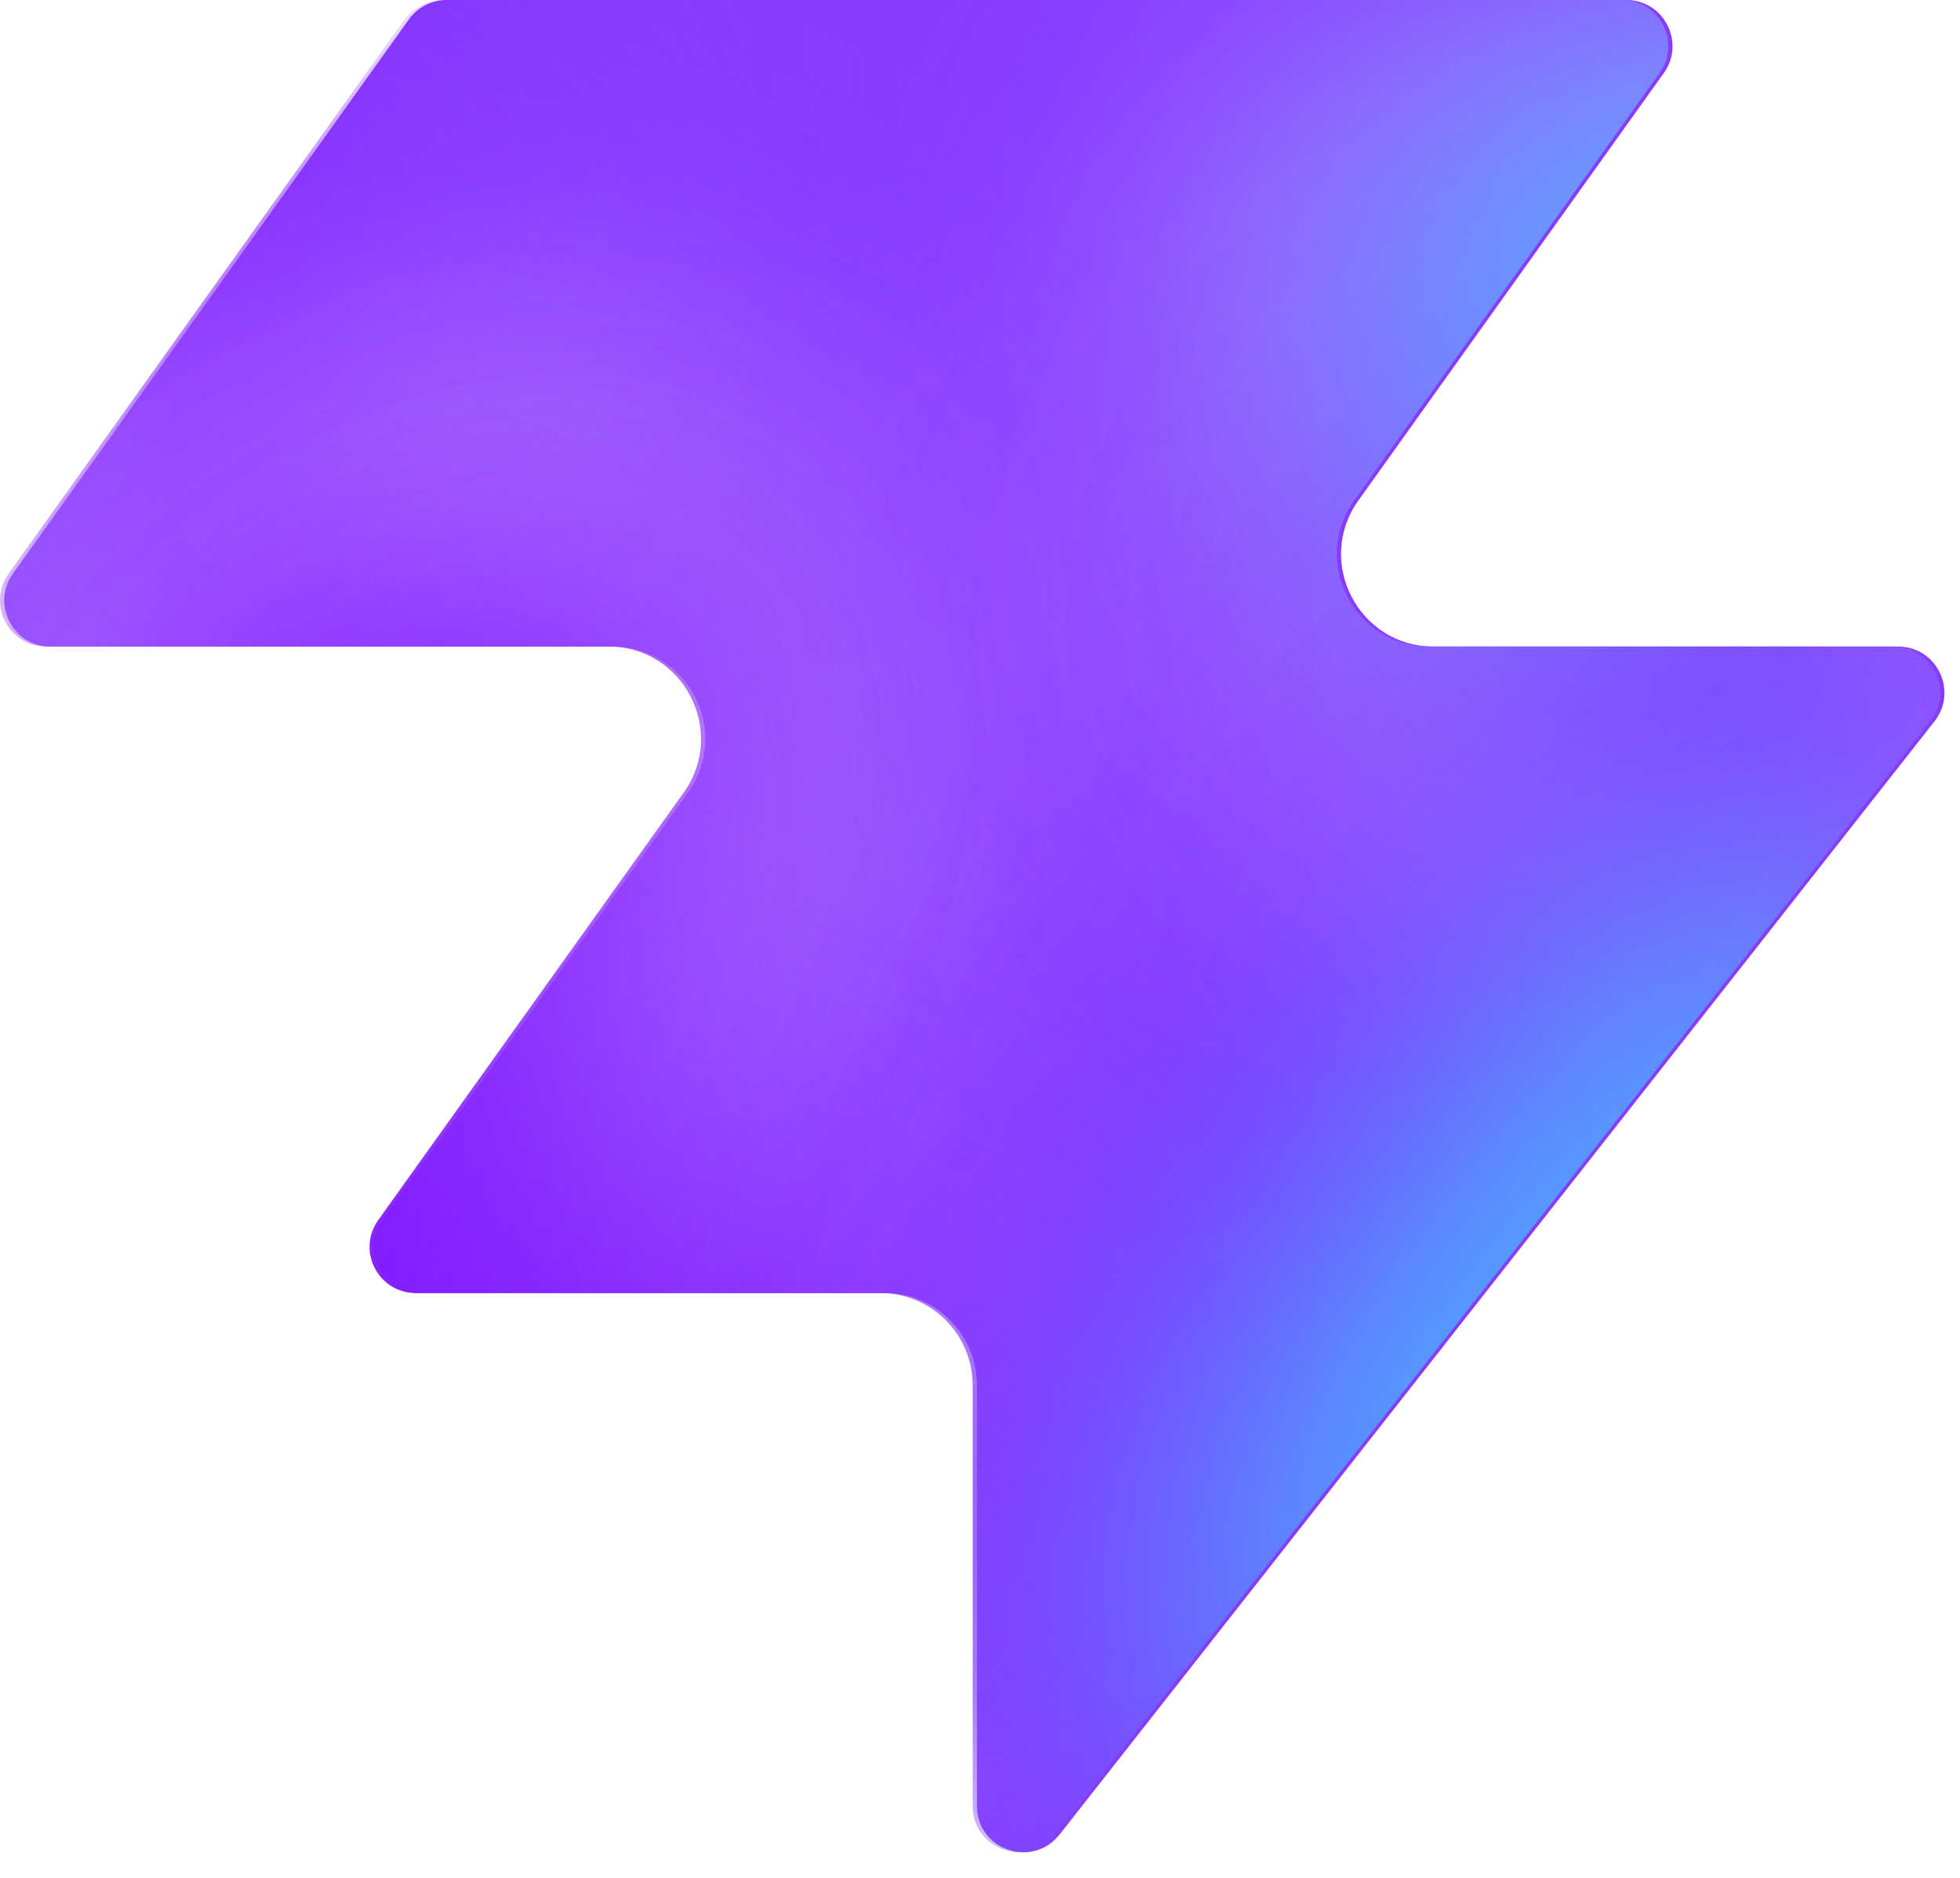
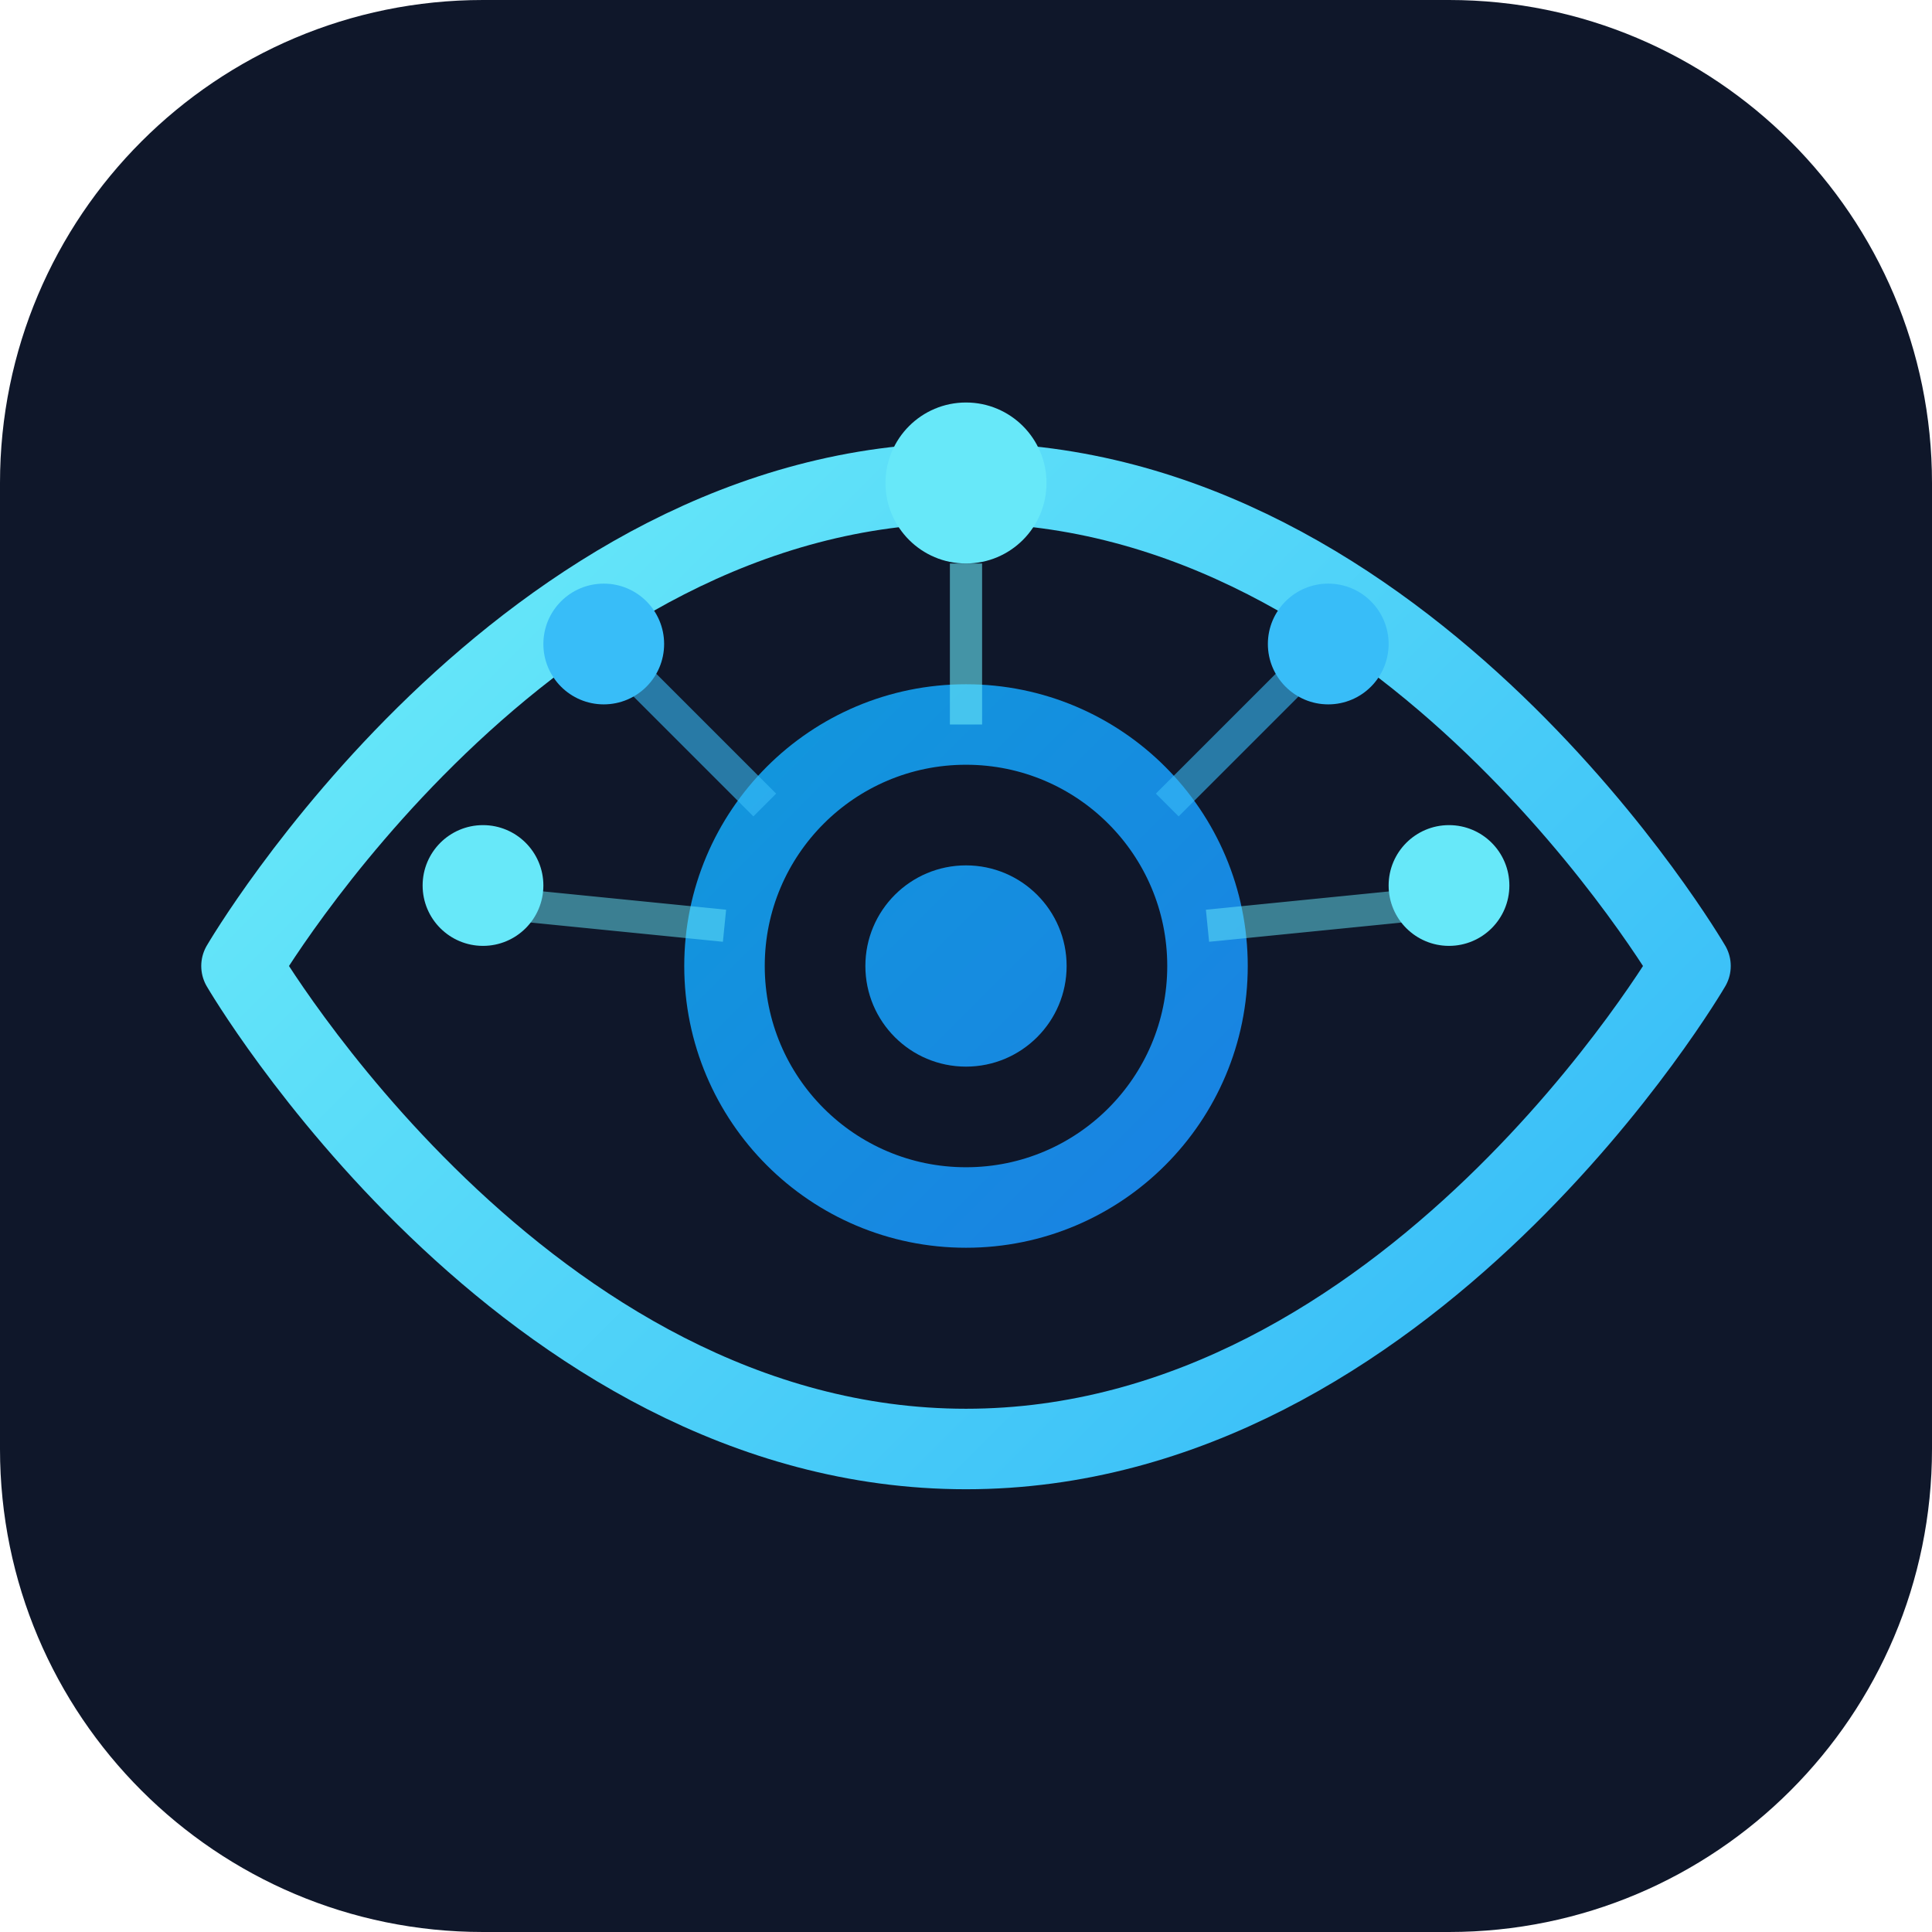
- <svg xmlns="http://www.w3.org/2000/svg" width="48" height="46" fill="none" viewBox="0 0 48 46">
-   <path fill="#863bff" d="M25.946 44.938c-.664.845-2.021.375-2.021-.698V33.937a2.26 2.26 0 0 0-2.262-2.262H10.287c-.92 0-1.456-1.04-.92-1.788l7.48-10.471c1.07-1.497 0-3.578-1.842-3.578H1.237c-.92 0-1.456-1.04-.92-1.788L10.013.474c.214-.297.556-.474.92-.474h28.894c.92 0 1.456 1.04.92 1.788l-7.48 10.471c-1.07 1.498 0 3.579 1.842 3.579h11.377c.943 0 1.473 1.088.89 1.83L25.947 44.94z" style="fill:#863bff;fill:color(display-p3 .525 .23 1);fill-opacity:1" />
-   <mask id="a" width="48" height="46" x="0" y="0" maskUnits="userSpaceOnUse" style="mask-type:alpha">
-     <path fill="#000" d="M25.842 44.938c-.664.844-2.021.375-2.021-.698V33.937a2.26 2.26 0 0 0-2.262-2.262H10.183c-.92 0-1.456-1.04-.92-1.788l7.48-10.471c1.07-1.498 0-3.579-1.842-3.579H1.133c-.92 0-1.456-1.04-.92-1.787L9.91.473c.214-.297.556-.474.92-.474h28.894c.92 0 1.456 1.04.92 1.788l-7.48 10.471c-1.07 1.498 0 3.578 1.842 3.578h11.377c.943 0 1.473 1.088.89 1.832L25.843 44.94z" style="fill:#000;fill-opacity:1" />
-   </mask>
-   <g mask="url(#a)">
-     <g filter="url(#b)">
-       <ellipse cx="5.508" cy="14.704" fill="#ede6ff" rx="5.508" ry="14.704" style="fill:#ede6ff;fill:color(display-p3 .927 .903 1);fill-opacity:1" transform="matrix(.00324 1 1 -.00324 -4.47 31.516)" />
-     </g>
-     <g filter="url(#c)">
-       <ellipse cx="10.399" cy="29.851" fill="#ede6ff" rx="10.399" ry="29.851" style="fill:#ede6ff;fill:color(display-p3 .927 .903 1);fill-opacity:1" transform="matrix(.00324 1 1 -.00324 -39.328 7.883)" />
-     </g>
-     <g filter="url(#d)">
-       <ellipse cx="5.508" cy="30.487" fill="#7e14ff" rx="5.508" ry="30.487" style="fill:#7e14ff;fill:color(display-p3 .492 .077 1);fill-opacity:1" transform="rotate(89.814 -25.913 -14.639)scale(1 -1)" />
-     </g>
-     <g filter="url(#e)">
-       <ellipse cx="5.508" cy="30.599" fill="#7e14ff" rx="5.508" ry="30.599" style="fill:#7e14ff;fill:color(display-p3 .492 .077 1);fill-opacity:1" transform="rotate(89.814 -32.644 -3.334)scale(1 -1)" />
-     </g>
-     <g filter="url(#f)">
-       <ellipse cx="5.508" cy="30.599" fill="#7e14ff" rx="5.508" ry="30.599" style="fill:#7e14ff;fill:color(display-p3 .492 .077 1);fill-opacity:1" transform="matrix(.00324 1 1 -.00324 -34.34 30.47)" />
-     </g>
-     <g filter="url(#g)">
-       <ellipse cx="14.072" cy="22.078" fill="#ede6ff" rx="14.072" ry="22.078" style="fill:#ede6ff;fill:color(display-p3 .927 .903 1);fill-opacity:1" transform="rotate(93.35 24.506 48.493)scale(-1 1)" />
-     </g>
-     <g filter="url(#h)">
-       <ellipse cx="3.47" cy="21.501" fill="#7e14ff" rx="3.47" ry="21.501" style="fill:#7e14ff;fill:color(display-p3 .492 .077 1);fill-opacity:1" transform="rotate(89.009 28.708 47.59)scale(-1 1)" />
-     </g>
-     <g filter="url(#i)">
-       <ellipse cx="3.47" cy="21.501" fill="#7e14ff" rx="3.47" ry="21.501" style="fill:#7e14ff;fill:color(display-p3 .492 .077 1);fill-opacity:1" transform="rotate(89.009 28.708 47.59)scale(-1 1)" />
-     </g>
-     <g filter="url(#j)">
-       <ellipse cx=".387" cy="8.972" fill="#7e14ff" rx="4.407" ry="29.108" style="fill:#7e14ff;fill:color(display-p3 .492 .077 1);fill-opacity:1" transform="rotate(39.51 .387 8.972)" />
-     </g>
-     <g filter="url(#k)">
-       <ellipse cx="47.523" cy="-6.092" fill="#7e14ff" rx="4.407" ry="29.108" style="fill:#7e14ff;fill:color(display-p3 .492 .077 1);fill-opacity:1" transform="rotate(37.892 47.523 -6.092)" />
-     </g>
-     <g filter="url(#l)">
-       <ellipse cx="41.412" cy="6.333" fill="#47bfff" rx="5.971" ry="9.665" style="fill:#47bfff;fill:color(display-p3 .28 .748 1);fill-opacity:1" transform="rotate(37.892 41.412 6.333)" />
-     </g>
-     <g filter="url(#m)">
-       <ellipse cx="-1.879" cy="38.332" fill="#7e14ff" rx="4.407" ry="29.108" style="fill:#7e14ff;fill:color(display-p3 .492 .077 1);fill-opacity:1" transform="rotate(37.892 -1.88 38.332)" />
-     </g>
-     <g filter="url(#n)">
-       <ellipse cx="-1.879" cy="38.332" fill="#7e14ff" rx="4.407" ry="29.108" style="fill:#7e14ff;fill:color(display-p3 .492 .077 1);fill-opacity:1" transform="rotate(37.892 -1.88 38.332)" />
-     </g>
-     <g filter="url(#o)">
-       <ellipse cx="35.651" cy="29.907" fill="#7e14ff" rx="4.407" ry="29.108" style="fill:#7e14ff;fill:color(display-p3 .492 .077 1);fill-opacity:1" transform="rotate(37.892 35.651 29.907)" />
-     </g>
-     <g filter="url(#p)">
-       <ellipse cx="38.418" cy="32.4" fill="#47bfff" rx="5.971" ry="15.297" style="fill:#47bfff;fill:color(display-p3 .28 .748 1);fill-opacity:1" transform="rotate(37.892 38.418 32.4)" />
-     </g>
-   </g>
+ <svg xmlns="http://www.w3.org/2000/svg" width="48" height="48" viewBox="0 0 48 48" fill="none">
  <defs>
-     <filter id="b" width="60.045" height="41.654" x="-19.77" y="16.149" color-interpolation-filters="sRGB" filterUnits="userSpaceOnUse">
-       <feFlood flood-opacity="0" result="BackgroundImageFix" />
-       <feBlend in="SourceGraphic" in2="BackgroundImageFix" result="shape" />
-       <feGaussianBlur result="effect1_foregroundBlur_2002_17158" stdDeviation="7.659" />
-     </filter>
-     <filter id="c" width="90.34" height="51.437" x="-54.613" y="-7.533" color-interpolation-filters="sRGB" filterUnits="userSpaceOnUse">
-       <feFlood flood-opacity="0" result="BackgroundImageFix" />
-       <feBlend in="SourceGraphic" in2="BackgroundImageFix" result="shape" />
-       <feGaussianBlur result="effect1_foregroundBlur_2002_17158" stdDeviation="7.659" />
-     </filter>
-     <filter id="d" width="79.355" height="29.4" x="-49.64" y="2.03" color-interpolation-filters="sRGB" filterUnits="userSpaceOnUse">
-       <feFlood flood-opacity="0" result="BackgroundImageFix" />
-       <feBlend in="SourceGraphic" in2="BackgroundImageFix" result="shape" />
-       <feGaussianBlur result="effect1_foregroundBlur_2002_17158" stdDeviation="4.596" />
-     </filter>
-     <filter id="e" width="79.579" height="29.4" x="-45.045" y="20.029" color-interpolation-filters="sRGB" filterUnits="userSpaceOnUse">
-       <feFlood flood-opacity="0" result="BackgroundImageFix" />
-       <feBlend in="SourceGraphic" in2="BackgroundImageFix" result="shape" />
-       <feGaussianBlur result="effect1_foregroundBlur_2002_17158" stdDeviation="4.596" />
-     </filter>
-     <filter id="f" width="79.579" height="29.4" x="-43.513" y="21.178" color-interpolation-filters="sRGB" filterUnits="userSpaceOnUse">
-       <feFlood flood-opacity="0" result="BackgroundImageFix" />
-       <feBlend in="SourceGraphic" in2="BackgroundImageFix" result="shape" />
-       <feGaussianBlur result="effect1_foregroundBlur_2002_17158" stdDeviation="4.596" />
-     </filter>
-     <filter id="g" width="74.749" height="58.852" x="15.756" y="-17.901" color-interpolation-filters="sRGB" filterUnits="userSpaceOnUse">
-       <feFlood flood-opacity="0" result="BackgroundImageFix" />
-       <feBlend in="SourceGraphic" in2="BackgroundImageFix" result="shape" />
-       <feGaussianBlur result="effect1_foregroundBlur_2002_17158" stdDeviation="7.659" />
-     </filter>
-     <filter id="h" width="61.377" height="25.362" x="23.548" y="2.284" color-interpolation-filters="sRGB" filterUnits="userSpaceOnUse">
-       <feFlood flood-opacity="0" result="BackgroundImageFix" />
-       <feBlend in="SourceGraphic" in2="BackgroundImageFix" result="shape" />
-       <feGaussianBlur result="effect1_foregroundBlur_2002_17158" stdDeviation="4.596" />
-     </filter>
-     <filter id="i" width="61.377" height="25.362" x="23.548" y="2.284" color-interpolation-filters="sRGB" filterUnits="userSpaceOnUse">
-       <feFlood flood-opacity="0" result="BackgroundImageFix" />
-       <feBlend in="SourceGraphic" in2="BackgroundImageFix" result="shape" />
-       <feGaussianBlur result="effect1_foregroundBlur_2002_17158" stdDeviation="4.596" />
-     </filter>
-     <filter id="j" width="56.045" height="63.649" x="-27.636" y="-22.853" color-interpolation-filters="sRGB" filterUnits="userSpaceOnUse">
-       <feFlood flood-opacity="0" result="BackgroundImageFix" />
-       <feBlend in="SourceGraphic" in2="BackgroundImageFix" result="shape" />
-       <feGaussianBlur result="effect1_foregroundBlur_2002_17158" stdDeviation="4.596" />
-     </filter>
-     <filter id="k" width="54.814" height="64.646" x="20.116" y="-38.415" color-interpolation-filters="sRGB" filterUnits="userSpaceOnUse">
-       <feFlood flood-opacity="0" result="BackgroundImageFix" />
-       <feBlend in="SourceGraphic" in2="BackgroundImageFix" result="shape" />
-       <feGaussianBlur result="effect1_foregroundBlur_2002_17158" stdDeviation="4.596" />
-     </filter>
-     <filter id="l" width="33.541" height="35.313" x="24.641" y="-11.323" color-interpolation-filters="sRGB" filterUnits="userSpaceOnUse">
-       <feFlood flood-opacity="0" result="BackgroundImageFix" />
-       <feBlend in="SourceGraphic" in2="BackgroundImageFix" result="shape" />
-       <feGaussianBlur result="effect1_foregroundBlur_2002_17158" stdDeviation="4.596" />
-     </filter>
-     <filter id="m" width="54.814" height="64.646" x="-29.286" y="6.009" color-interpolation-filters="sRGB" filterUnits="userSpaceOnUse">
-       <feFlood flood-opacity="0" result="BackgroundImageFix" />
-       <feBlend in="SourceGraphic" in2="BackgroundImageFix" result="shape" />
-       <feGaussianBlur result="effect1_foregroundBlur_2002_17158" stdDeviation="4.596" />
-     </filter>
-     <filter id="n" width="54.814" height="64.646" x="-29.286" y="6.009" color-interpolation-filters="sRGB" filterUnits="userSpaceOnUse">
-       <feFlood flood-opacity="0" result="BackgroundImageFix" />
-       <feBlend in="SourceGraphic" in2="BackgroundImageFix" result="shape" />
-       <feGaussianBlur result="effect1_foregroundBlur_2002_17158" stdDeviation="4.596" />
-     </filter>
-     <filter id="o" width="54.814" height="64.646" x="8.244" y="-2.416" color-interpolation-filters="sRGB" filterUnits="userSpaceOnUse">
-       <feFlood flood-opacity="0" result="BackgroundImageFix" />
-       <feBlend in="SourceGraphic" in2="BackgroundImageFix" result="shape" />
-       <feGaussianBlur result="effect1_foregroundBlur_2002_17158" stdDeviation="4.596" />
-     </filter>
-     <filter id="p" width="39.409" height="43.623" x="18.713" y="10.588" color-interpolation-filters="sRGB" filterUnits="userSpaceOnUse">
-       <feFlood flood-opacity="0" result="BackgroundImageFix" />
-       <feBlend in="SourceGraphic" in2="BackgroundImageFix" result="shape" />
-       <feGaussianBlur result="effect1_foregroundBlur_2002_17158" stdDeviation="4.596" />
-     </filter>
+     <linearGradient id="bg" x1="0" y1="0" x2="48" y2="48" gradientUnits="userSpaceOnUse">
+       <stop offset="0%" stop-color="#06b6d4" />
+       <stop offset="100%" stop-color="#2563eb" />
+     </linearGradient>
+     <linearGradient id="glow" x1="12" y1="12" x2="36" y2="36" gradientUnits="userSpaceOnUse">
+       <stop offset="0%" stop-color="#67e8f9" />
+       <stop offset="100%" stop-color="#38bdf8" />
+     </linearGradient>
  </defs>
+   <rect width="48" height="48" rx="12" fill="#0f172a" />
+   <path d="M6 24s7-12 18-12 18 12 18 12-7 12-18 12S6 24 6 24z" stroke="url(#glow)" stroke-width="2" fill="none" stroke-linecap="round" stroke-linejoin="round" />
+   <circle cx="24" cy="24" r="6" stroke="url(#bg)" stroke-width="2" fill="none" />
+   <circle cx="24" cy="24" r="2.5" fill="url(#bg)" />
+   <circle cx="24" cy="12" r="2" fill="#67e8f9" />
+   <circle cx="33" cy="16" r="1.5" fill="#38bdf8" />
+   <circle cx="15" cy="16" r="1.5" fill="#38bdf8" />
+   <circle cx="36" cy="22" r="1.5" fill="#67e8f9" />
+   <circle cx="12" cy="22" r="1.5" fill="#67e8f9" />
+   <line x1="24" y1="14" x2="24" y2="18" stroke="#67e8f9" stroke-width="0.8" opacity="0.6" />
+   <line x1="32" y1="17" x2="29" y2="20" stroke="#38bdf8" stroke-width="0.8" opacity="0.6" />
+   <line x1="16" y1="17" x2="19" y2="20" stroke="#38bdf8" stroke-width="0.8" opacity="0.6" />
+   <line x1="35" y1="22.5" x2="30" y2="23" stroke="#67e8f9" stroke-width="0.8" opacity="0.5" />
+   <line x1="13" y1="22.5" x2="18" y2="23" stroke="#67e8f9" stroke-width="0.8" opacity="0.5" />
</svg>
